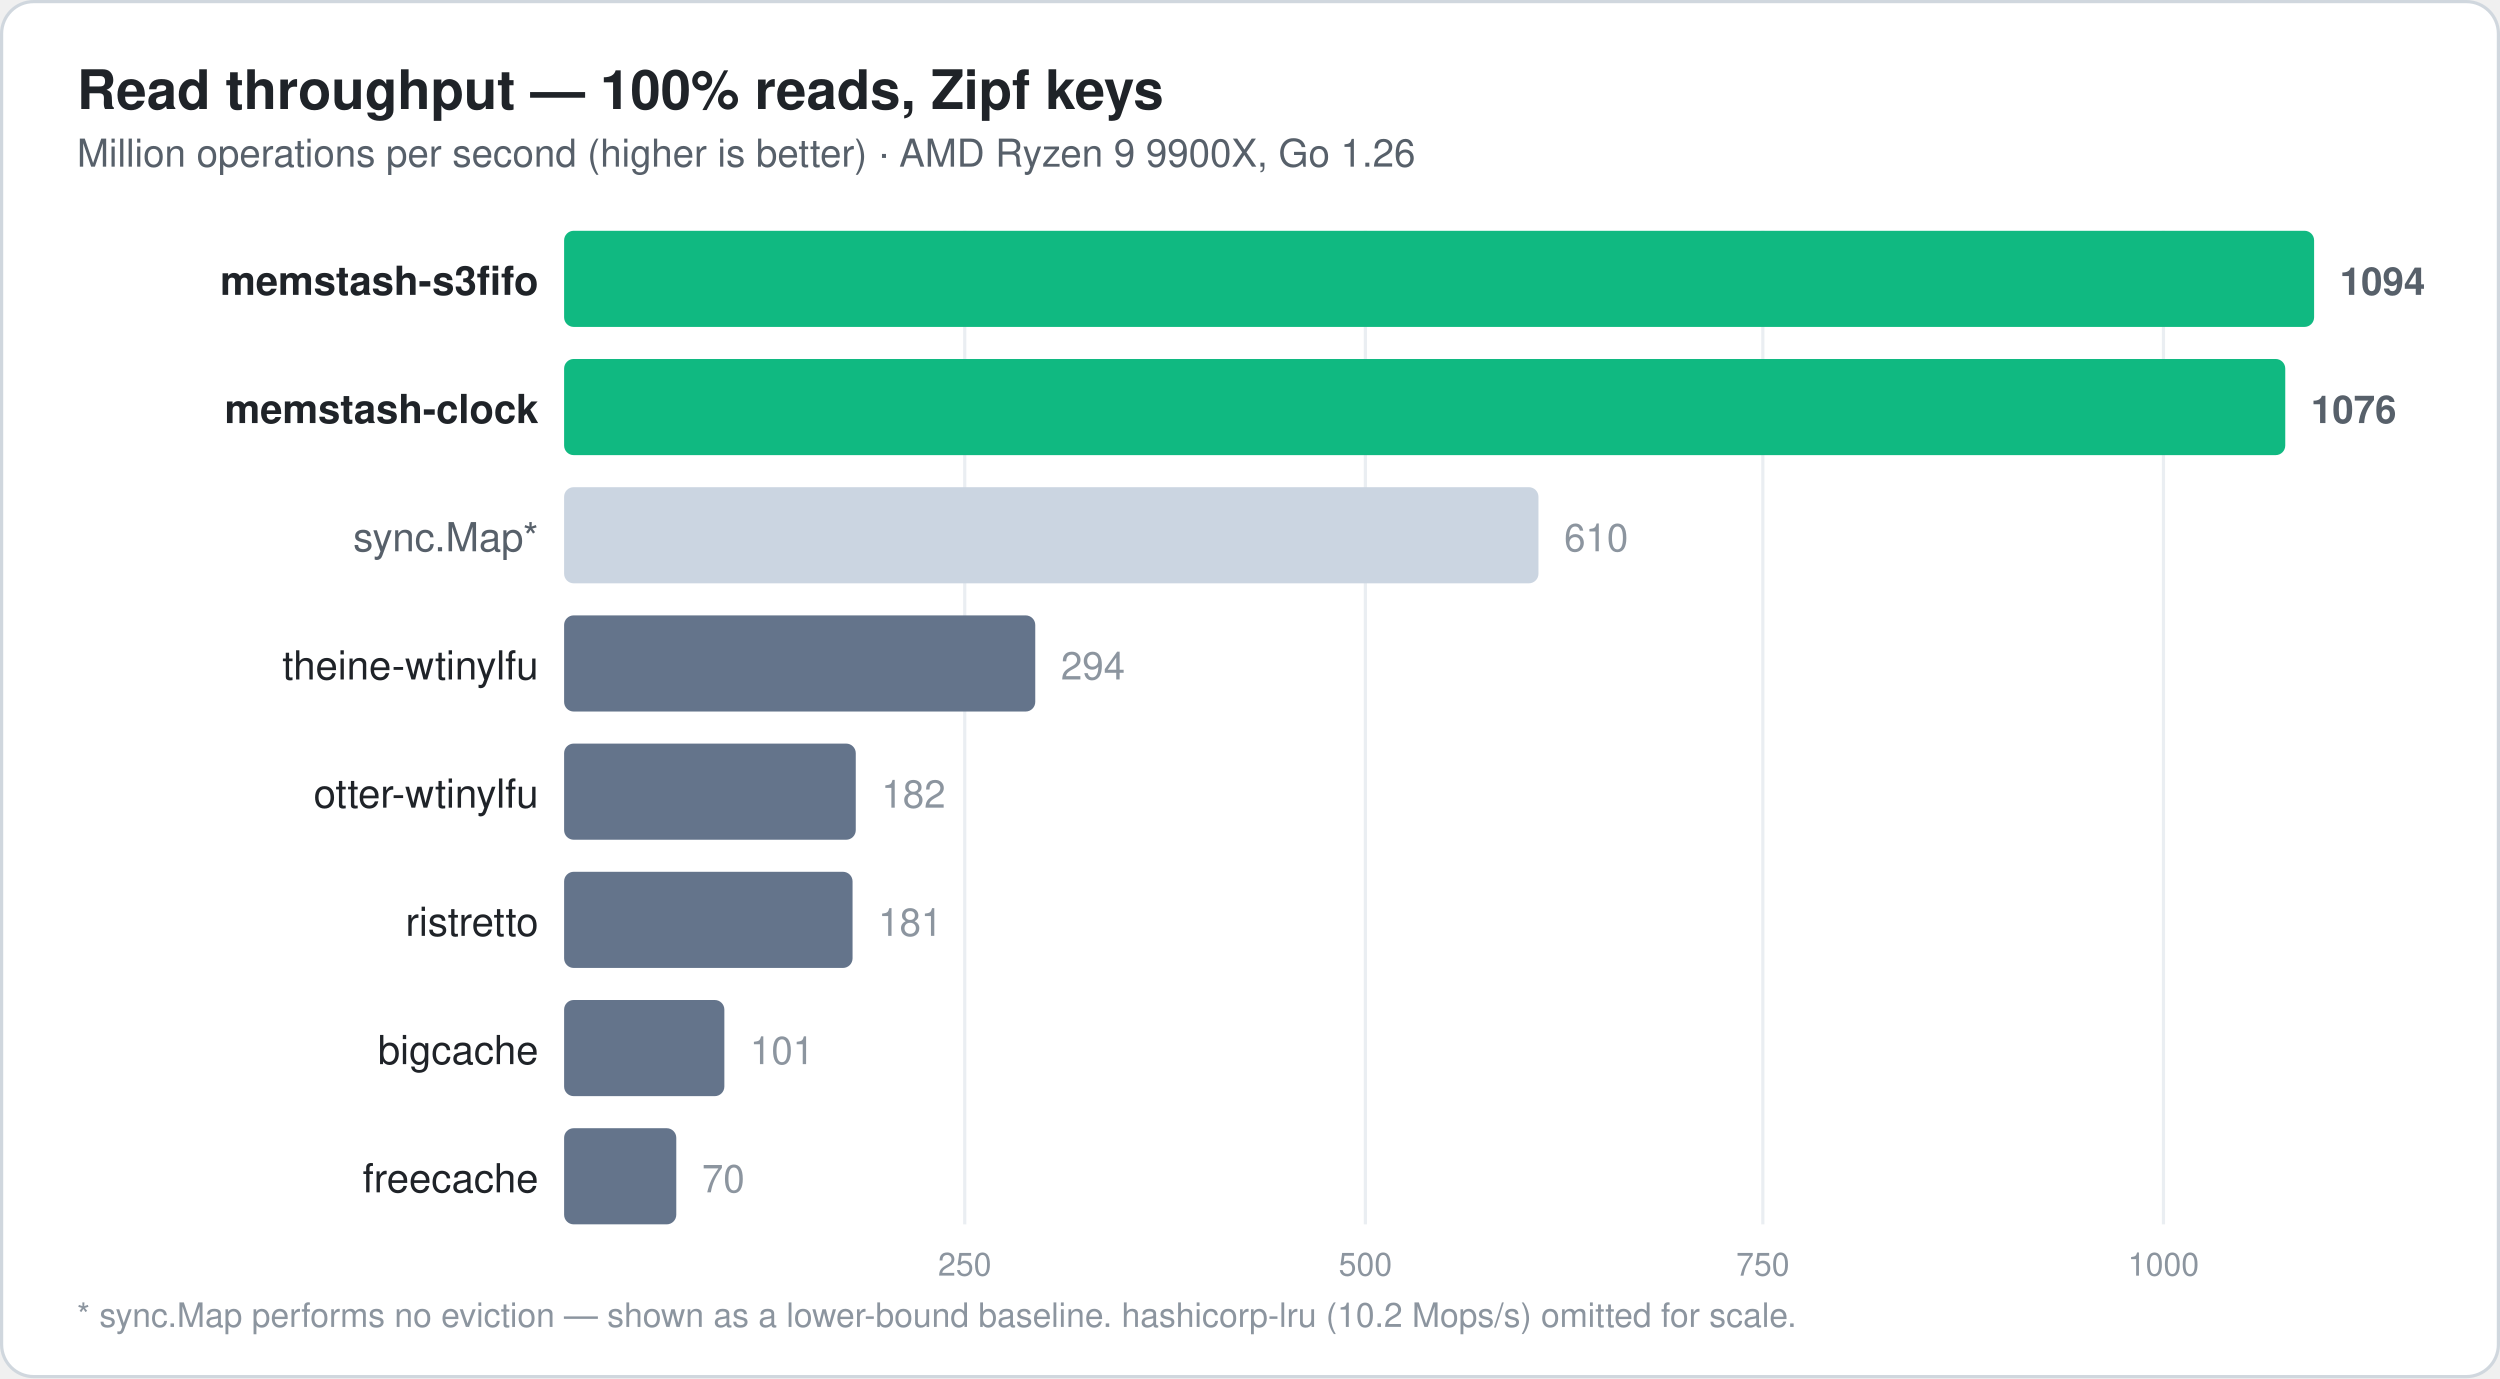
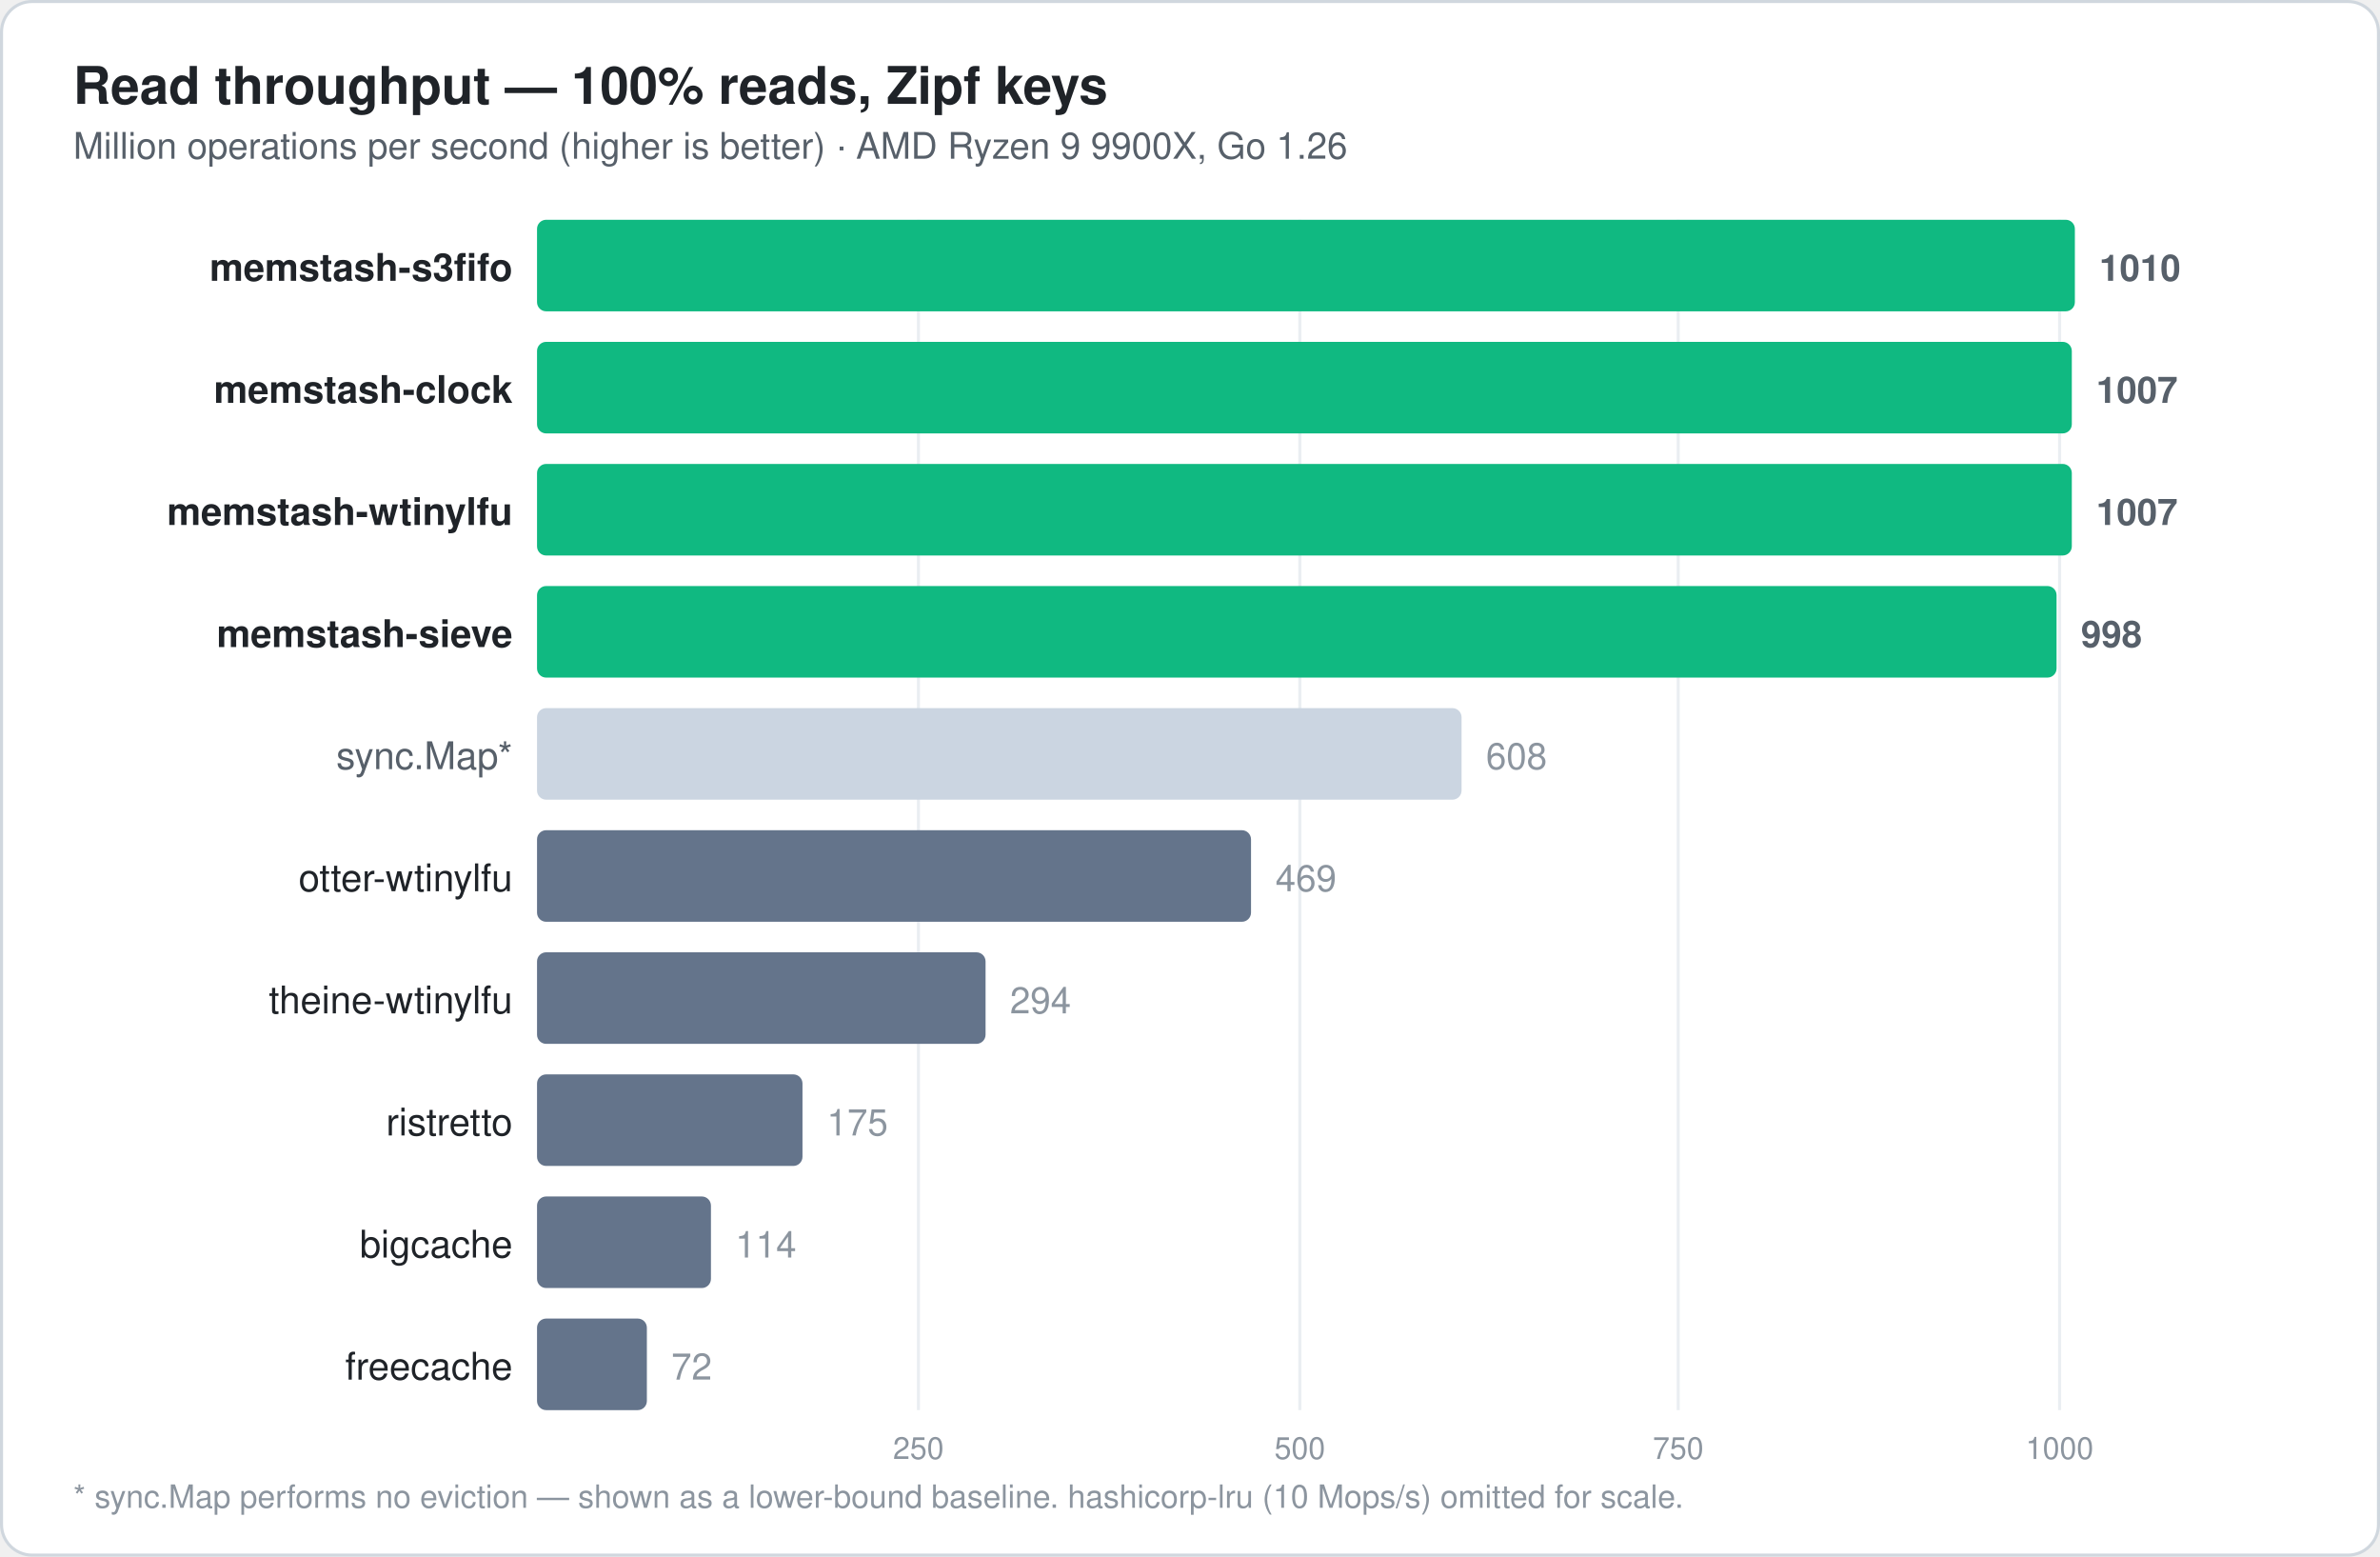
- <svg xmlns="http://www.w3.org/2000/svg" viewBox="0 0 780 430" font-family="-apple-system, BlinkMacSystemFont, 'Segoe UI', Helvetica, Arial, sans-serif">
-   <rect x="0.5" y="0.5" width="779" height="429" rx="10" fill="#ffffff" stroke="#d0d7de" />
+ <svg xmlns="http://www.w3.org/2000/svg" viewBox="0 0 780 510" font-family="-apple-system, BlinkMacSystemFont, 'Segoe UI', Helvetica, Arial, sans-serif">
+   <rect x="0.5" y="0.5" width="779" height="509" rx="10" fill="#ffffff" stroke="#d0d7de" />
  <text x="24" y="34" font-size="17" font-weight="700" fill="#1f2328">Read throughput — 100% reads, Zipf keys</text>
  <text x="24" y="52" font-size="12" fill="#57606a">Million operations per second (higher is better) · AMD Ryzen 9 9900X, Go 1.26</text>
  <g stroke="#eaeef2" stroke-width="1">
-     <line x1="301" y1="72" x2="301" y2="382" />
-     <line x1="426" y1="72" x2="426" y2="382" />
-     <line x1="550" y1="72" x2="550" y2="382" />
-     <line x1="675" y1="72" x2="675" y2="382" />
+     <line x1="301" y1="72" x2="301" y2="462" />
+     <line x1="426" y1="72" x2="426" y2="462" />
+     <line x1="550" y1="72" x2="550" y2="462" />
+     <line x1="675" y1="72" x2="675" y2="462" />
  </g>
  <g font-size="10" fill="#8c959f" text-anchor="middle">
-     <text x="301" y="398">250</text>
-     <text x="426" y="398">500</text>
-     <text x="550" y="398">750</text>
-     <text x="675" y="398">1000</text>
+     <text x="301" y="478">250</text>
+     <text x="426" y="478">500</text>
+     <text x="550" y="478">750</text>
+     <text x="675" y="478">1000</text>
  </g>
  <g font-size="12.5" fill="#1f2328">
    <text x="168" y="92" text-anchor="end" font-weight="700">memstash-s3fifo</text>
-     <rect x="176" y="72" width="546" height="30" rx="3" fill="#10b981" />
-     <text x="730" y="92" font-size="12" fill="#57606a" font-weight="700">1094</text>
+     <rect x="176" y="72" width="504" height="30" rx="3" fill="#10b981" />
+     <text x="688" y="92" font-size="12" fill="#57606a" font-weight="700">1010</text>
    <text x="168" y="132" text-anchor="end" font-weight="700">memstash-clock</text>
-     <rect x="176" y="112" width="537" height="30" rx="3" fill="#10b981" />
-     <text x="721" y="132" font-size="12" fill="#57606a" font-weight="700">1076</text>
-     <text x="168" y="172" text-anchor="end" fill="#57606a">sync.Map*</text>
-     <rect x="176" y="152" width="304" height="30" rx="3" fill="#cbd5e1" />
-     <text x="488" y="172" font-size="12" fill="#8c959f">610</text>
-     <text x="168" y="212" text-anchor="end">theine-wtinylfu</text>
-     <rect x="176" y="192" width="147" height="30" rx="3" fill="#64748b" />
-     <text x="331" y="212" font-size="12" fill="#8c959f">294</text>
-     <text x="168" y="252" text-anchor="end">otter-wtinylfu</text>
-     <rect x="176" y="232" width="91" height="30" rx="3" fill="#64748b" />
-     <text x="275" y="252" font-size="12" fill="#8c959f">182</text>
-     <text x="168" y="292" text-anchor="end">ristretto</text>
-     <rect x="176" y="272" width="90" height="30" rx="3" fill="#64748b" />
-     <text x="274" y="292" font-size="12" fill="#8c959f">181</text>
-     <text x="168" y="332" text-anchor="end">bigcache</text>
-     <rect x="176" y="312" width="50" height="30" rx="3" fill="#64748b" />
-     <text x="234" y="332" font-size="12" fill="#8c959f">101</text>
-     <text x="168" y="372" text-anchor="end">freecache</text>
-     <rect x="176" y="352" width="35" height="30" rx="3" fill="#64748b" />
-     <text x="219" y="372" font-size="12" fill="#8c959f">70</text>
+     <rect x="176" y="112" width="503" height="30" rx="3" fill="#10b981" />
+     <text x="687" y="132" font-size="12" fill="#57606a" font-weight="700">1007</text>
+     <text x="168" y="172" text-anchor="end" font-weight="700">memstash-wtinylfu</text>
+     <rect x="176" y="152" width="503" height="30" rx="3" fill="#10b981" />
+     <text x="687" y="172" font-size="12" fill="#57606a" font-weight="700">1007</text>
+     <text x="168" y="212" text-anchor="end" font-weight="700">memstash-sieve</text>
+     <rect x="176" y="192" width="498" height="30" rx="3" fill="#10b981" />
+     <text x="682" y="212" font-size="12" fill="#57606a" font-weight="700">998</text>
+     <text x="168" y="252" text-anchor="end" fill="#57606a">sync.Map*</text>
+     <rect x="176" y="232" width="303" height="30" rx="3" fill="#cbd5e1" />
+     <text x="487" y="252" font-size="12" fill="#8c959f">608</text>
+     <text x="168" y="292" text-anchor="end">otter-wtinylfu</text>
+     <rect x="176" y="272" width="234" height="30" rx="3" fill="#64748b" />
+     <text x="418" y="292" font-size="12" fill="#8c959f">469</text>
+     <text x="168" y="332" text-anchor="end">theine-wtinylfu</text>
+     <rect x="176" y="312" width="147" height="30" rx="3" fill="#64748b" />
+     <text x="331" y="332" font-size="12" fill="#8c959f">294</text>
+     <text x="168" y="372" text-anchor="end">ristretto</text>
+     <rect x="176" y="352" width="87" height="30" rx="3" fill="#64748b" />
+     <text x="271" y="372" font-size="12" fill="#8c959f">175</text>
+     <text x="168" y="412" text-anchor="end">bigcache</text>
+     <rect x="176" y="392" width="57" height="30" rx="3" fill="#64748b" />
+     <text x="241" y="412" font-size="12" fill="#8c959f">114</text>
+     <text x="168" y="452" text-anchor="end">freecache</text>
+     <rect x="176" y="432" width="36" height="30" rx="3" fill="#64748b" />
+     <text x="220" y="452" font-size="12" fill="#8c959f">72</text>
  </g>
-   <text x="24" y="414" font-size="10.5" fill="#8c959f">* sync.Map performs no eviction — shown as a lower-bound baseline. hashicorp-lru (10.2 Mops/s) omitted for scale.</text>
+   <text x="24" y="494" font-size="10.5" fill="#8c959f">* sync.Map performs no eviction — shown as a lower-bound baseline. hashicorp-lru (10 Mops/s) omitted for scale.</text>
</svg>
